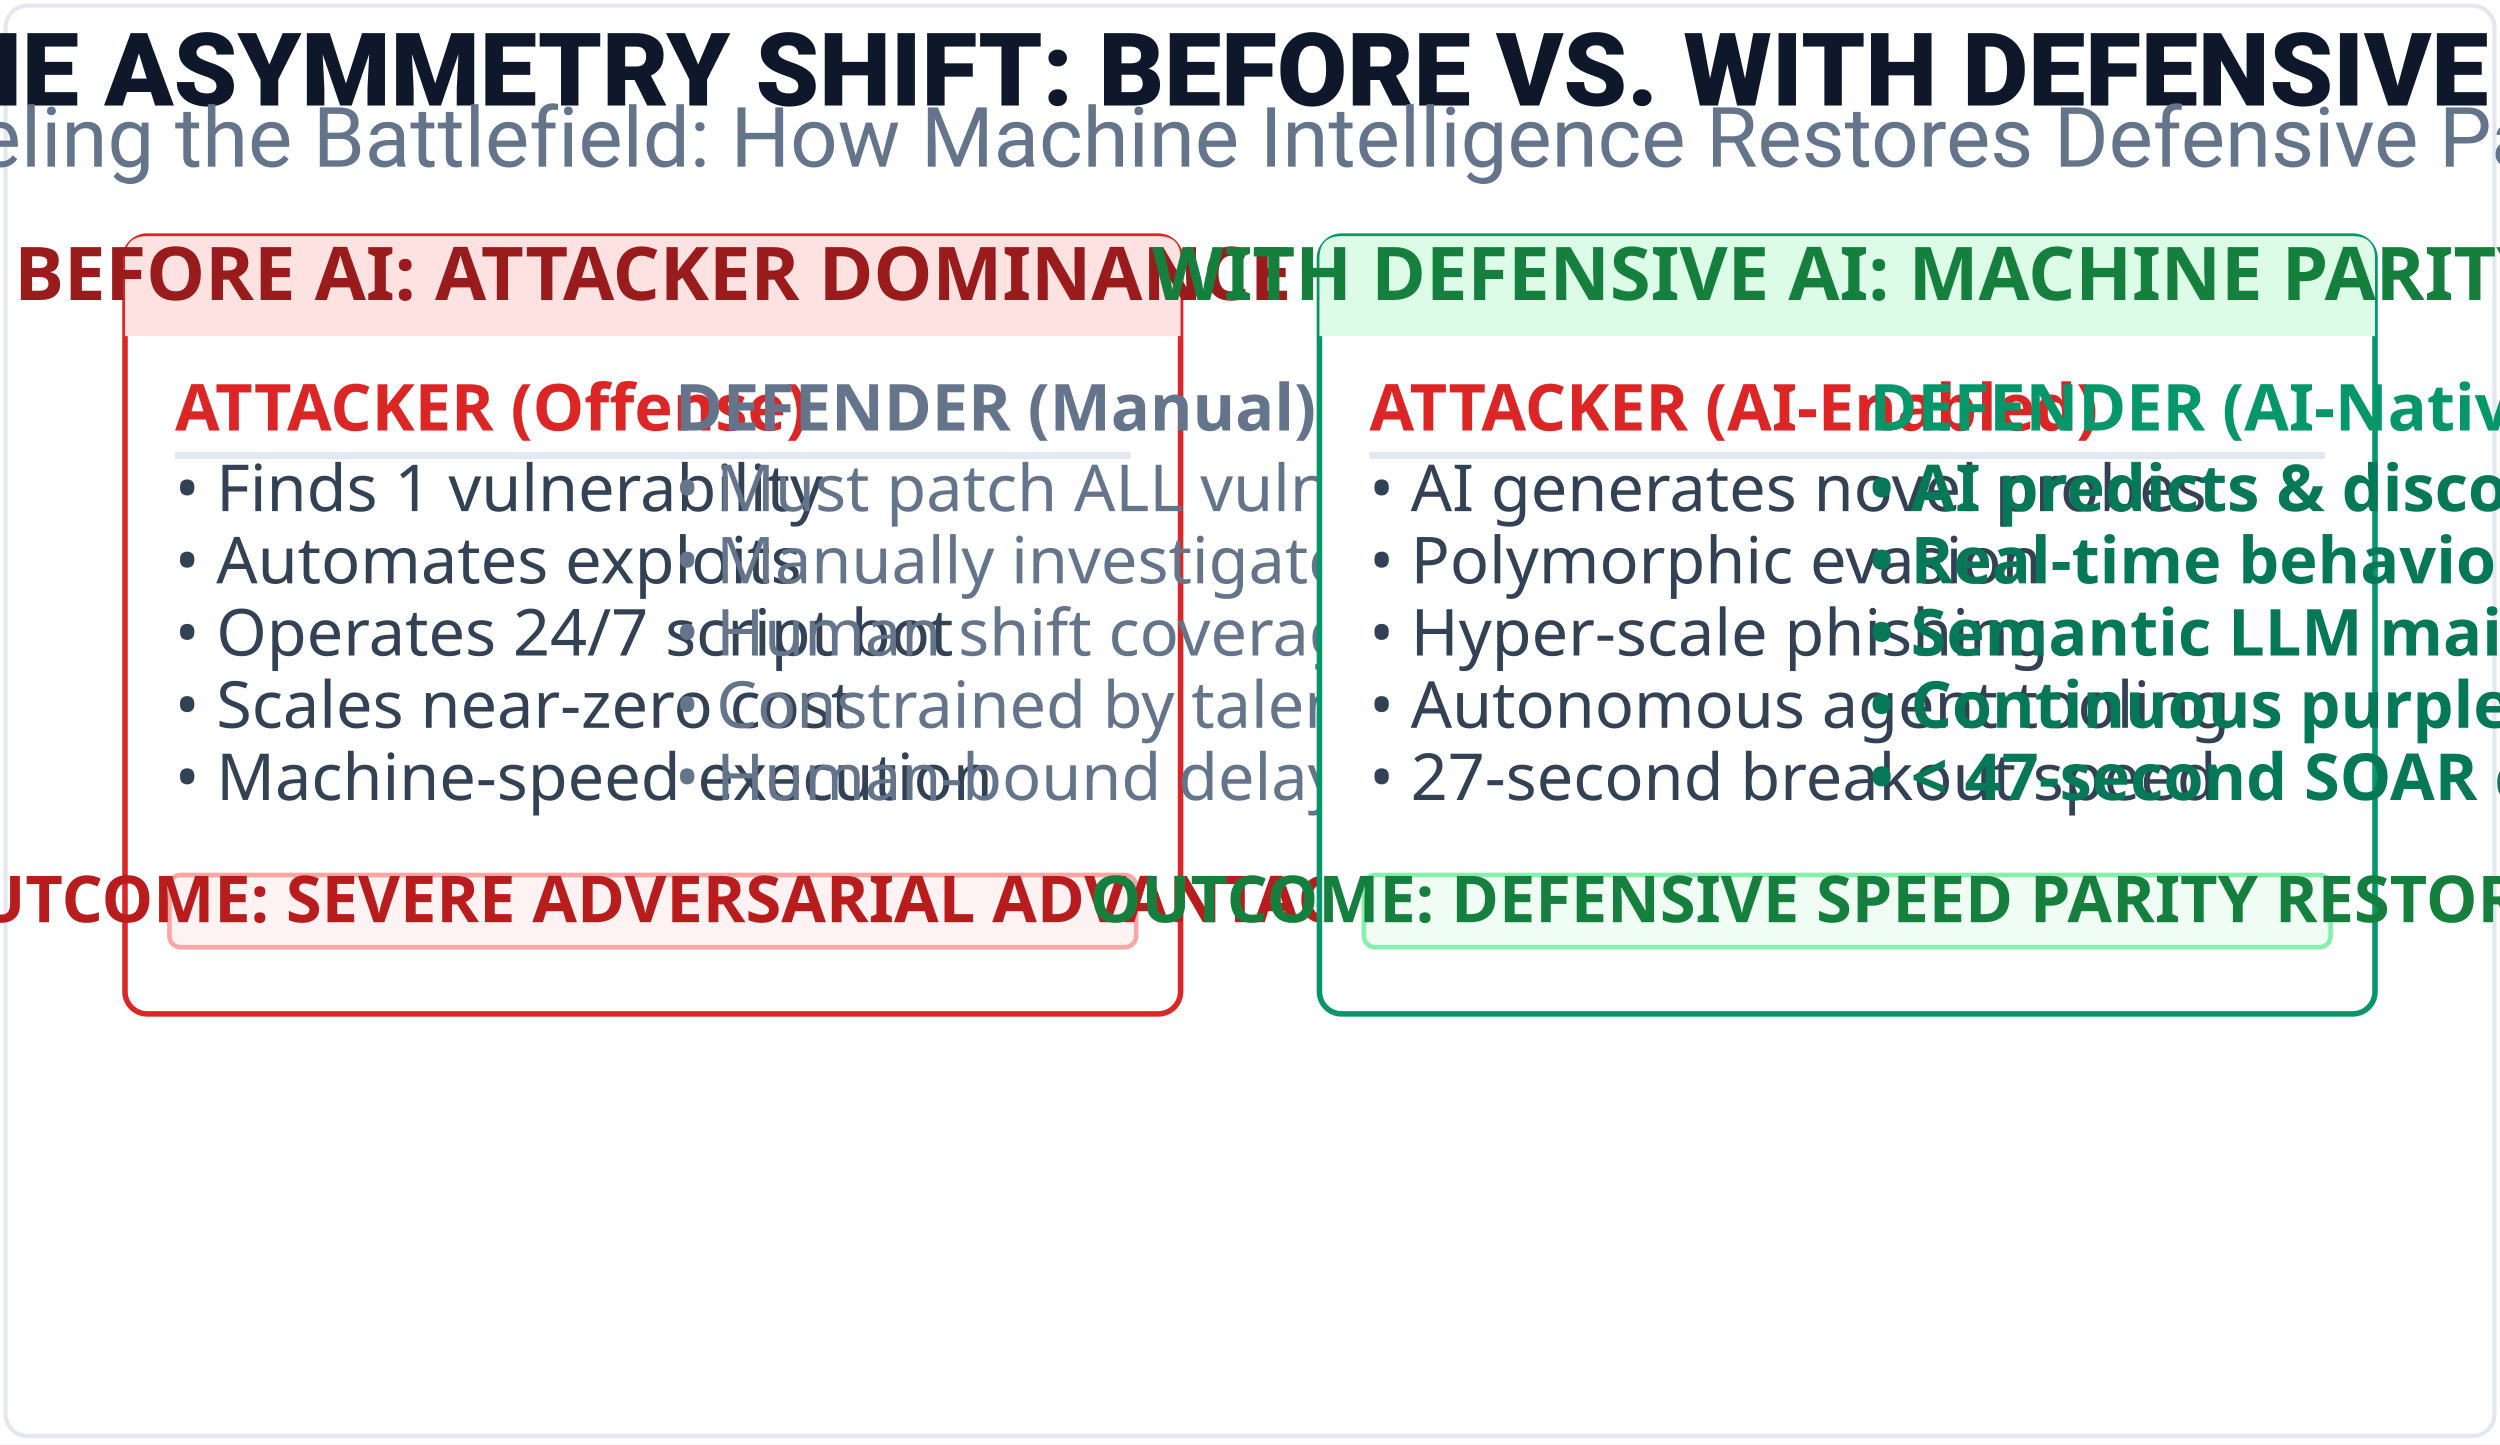
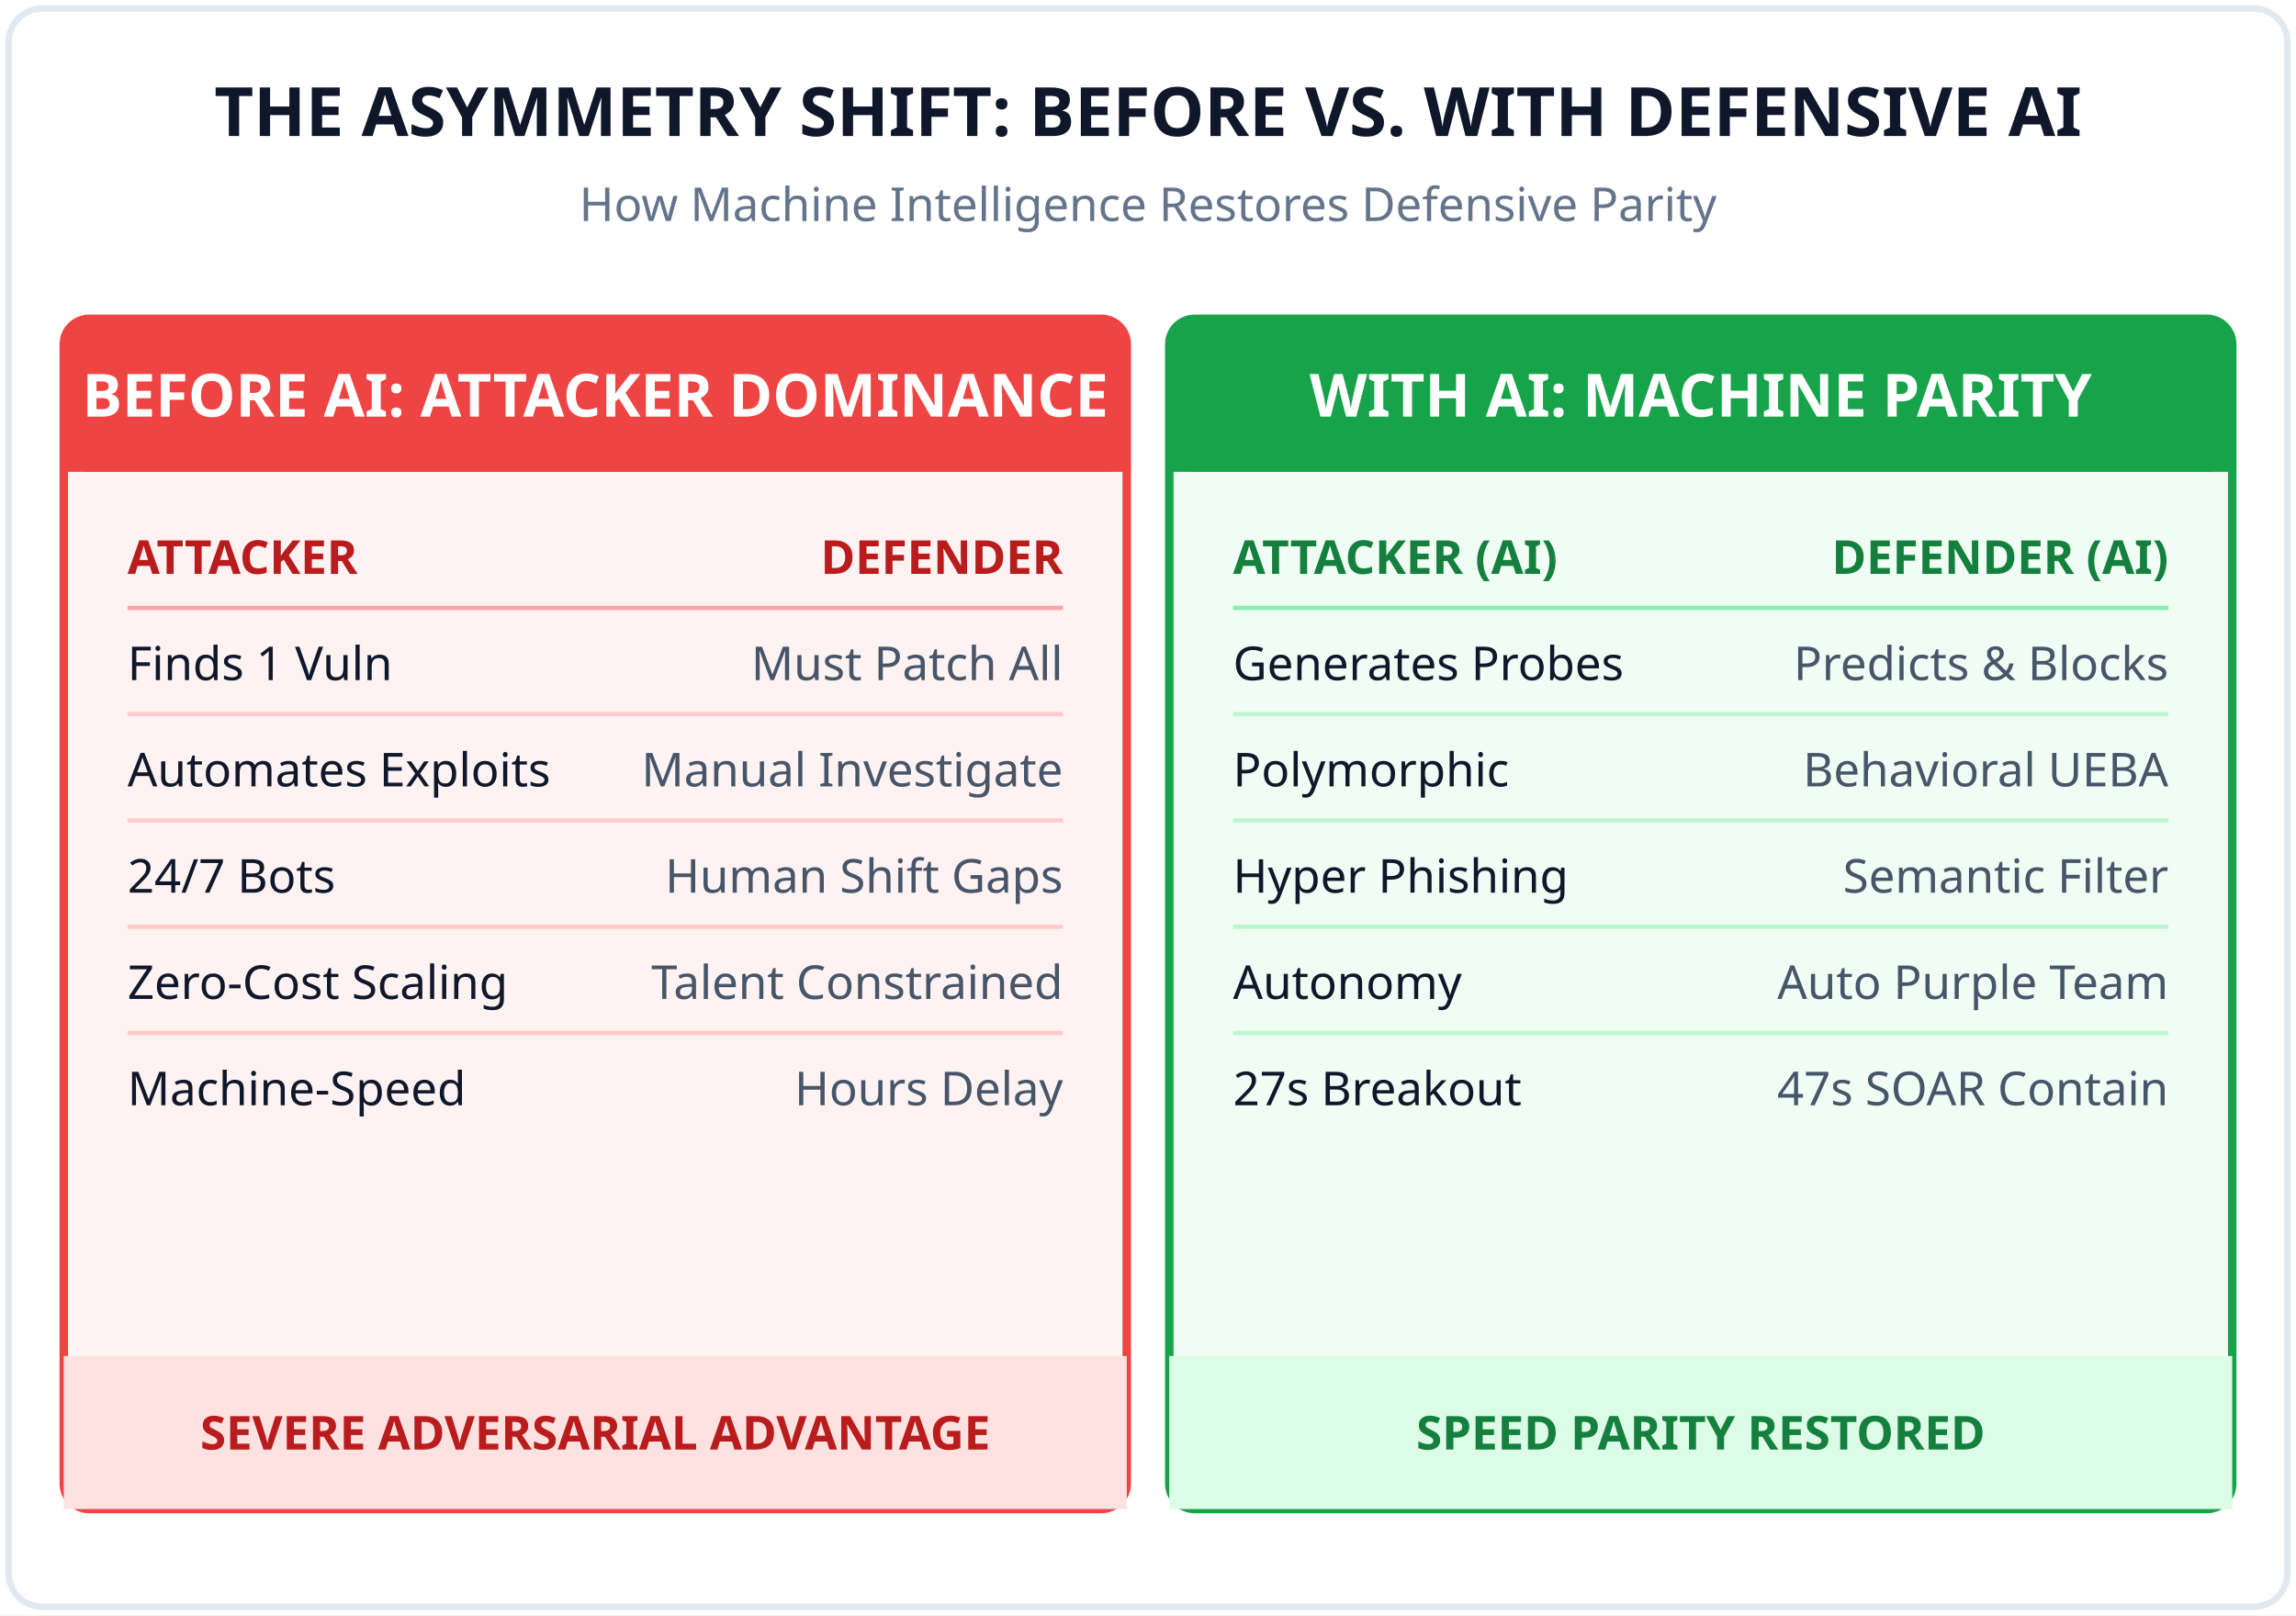
- <svg xmlns="http://www.w3.org/2000/svg" viewBox="0 0 540 312" width="100%" height="100%">
-   <rect width="540" height="312" fill="#ffffff" />
-   <rect width="537.6" height="309" x="1.2" y="1.2" fill="none" stroke="#e2e8f0" stroke-width="0.9" rx="4.8" />
-   <text x="270" y="22.8" fill="#0f172a" font-family="-apple-system, BlinkMacSystemFont, 'Segoe UI', Roboto, sans-serif" font-size="22" font-weight="800" text-anchor="middle">THE ASYMMETRY SHIFT: BEFORE VS. WITH DEFENSIVE AI</text>
-   <text x="270" y="36" fill="#64748b" font-family="-apple-system, BlinkMacSystemFont, 'Segoe UI', Roboto, sans-serif" font-size="18" text-anchor="middle">Leveling the Battlefield: How Machine Intelligence Restores Defensive Parity</text>
-   <g transform="translate(27, 51)">
-     <rect width="228" height="168" fill="#ffffff" stroke="#dc2626" stroke-width="1.2" rx="4.8" />
-     <path d="M 0 4.8 Q 0 0 4.8 0 L 223.2 0 Q 228 0 228 4.8 L 228 21.6 L 0 21.6 Z" fill="#fee2e2" />
-     <text x="114" y="13.8" fill="#991b1b" font-family="sans-serif" font-size="16" font-weight="800" text-anchor="middle">BEFORE AI: ATTACKER DOMINANCE</text>
-     <g transform="translate(10.8, 33)" font-family="sans-serif" font-size="14">
-       <text x="0" y="9" fill="#dc2626" font-weight="800">ATTACKER (Offense)</text>
-       <text x="108" y="9" fill="#64748b" font-weight="800">DEFENDER (Manual)</text>
-       <line x1="0" y1="14.4" x2="206.4" y2="14.4" stroke="#e2e8f0" stroke-width="1.5" />
-       <text x="0" y="26.4" fill="#334155">• Finds 1 vulnerability</text>
-       <text x="108" y="26.4" fill="#64748b">• Must patch ALL vulnerabilities</text>
-       <text x="0" y="42" fill="#334155">• Automates exploits</text>
-       <text x="108" y="42" fill="#64748b">• Manually investigates alerts</text>
-       <text x="0" y="57.6" fill="#334155">• Operates 24/7 script bot</text>
-       <text x="108" y="57.6" fill="#64748b">• Human shift coverage gaps</text>
-       <text x="0" y="73.2" fill="#334155">• Scales near-zero cost</text>
-       <text x="108" y="73.2" fill="#64748b">• Constrained by talent pool</text>
-       <text x="0" y="88.8" fill="#334155">• Machine-speed execution</text>
-       <text x="108" y="88.8" fill="#64748b">• Human-bound delay (hours)</text>
-     </g>
-     <rect x="9.6" y="138" width="208.8" height="15.6" fill="#fef2f2" stroke="#fca5a5" rx="2.4" />
-     <text x="114" y="148.2" fill="#b91c1c" font-family="sans-serif" font-size="14" font-weight="800" text-anchor="middle">OUTCOME: SEVERE ADVERSARIAL ADVANTAGE</text>
+ <svg xmlns="http://www.w3.org/2000/svg" viewBox="0 0 540 380" width="100%" height="100%">
+   <rect width="540" height="380" fill="#ffffff" />
+   <rect width="536" height="376" x="2" y="2" fill="none" stroke="#e2e8f0" stroke-width="1.5" rx="8" />
+   <text x="270" y="32" fill="#0f172a" font-family="'Segoe UI', sans-serif" font-size="16" font-weight="800" text-anchor="middle">THE ASYMMETRY SHIFT: BEFORE VS. WITH DEFENSIVE AI</text>
+   <text x="270" y="52" fill="#64748b" font-family="'Segoe UI', sans-serif" font-size="11" text-anchor="middle">How Machine Intelligence Restores Defensive Parity</text>
+   <g transform="translate(15, 75)">
+     <rect width="250" height="280" fill="#fef2f2" stroke="#ef4444" stroke-width="2" rx="6" />
+     <rect width="250" height="36" fill="#ef4444" rx="6" stroke="none" />
+     <rect width="250" height="10" y="26" fill="#ef4444" stroke="none" />
+     <text x="125" y="23" fill="#ffffff" font-family="'Segoe UI', sans-serif" font-size="14" font-weight="800" text-anchor="middle">BEFORE AI: ATTACKER DOMINANCE</text>
+     <text x="15" y="60" fill="#b91c1c" font-family="'Segoe UI', sans-serif" font-size="11" font-weight="800">ATTACKER</text>
+     <text x="235" y="60" fill="#b91c1c" font-family="'Segoe UI', sans-serif" font-size="11" font-weight="800" text-anchor="end">DEFENDER</text>
+     <line x1="15" y1="68" x2="235" y2="68" stroke="#fca5a5" stroke-width="1" />
+     <text x="15" y="85" fill="#0f172a" font-family="'Segoe UI', sans-serif" font-size="11">Finds 1 Vuln</text>
+     <text x="235" y="85" fill="#475569" font-family="'Segoe UI', sans-serif" font-size="11" text-anchor="end">Must Patch All</text>
+     <line x1="15" y1="93" x2="235" y2="93" stroke="#fecaca" stroke-width="1" />
+     <text x="15" y="110" fill="#0f172a" font-family="'Segoe UI', sans-serif" font-size="11">Automates Exploits</text>
+     <text x="235" y="110" fill="#475569" font-family="'Segoe UI', sans-serif" font-size="11" text-anchor="end">Manual Investigate</text>
+     <line x1="15" y1="118" x2="235" y2="118" stroke="#fecaca" stroke-width="1" />
+     <text x="15" y="135" fill="#0f172a" font-family="'Segoe UI', sans-serif" font-size="11">24/7 Bots</text>
+     <text x="235" y="135" fill="#475569" font-family="'Segoe UI', sans-serif" font-size="11" text-anchor="end">Human Shift Gaps</text>
+     <line x1="15" y1="143" x2="235" y2="143" stroke="#fecaca" stroke-width="1" />
+     <text x="15" y="160" fill="#0f172a" font-family="'Segoe UI', sans-serif" font-size="11">Zero-Cost Scaling</text>
+     <text x="235" y="160" fill="#475569" font-family="'Segoe UI', sans-serif" font-size="11" text-anchor="end">Talent Constrained</text>
+     <line x1="15" y1="168" x2="235" y2="168" stroke="#fecaca" stroke-width="1" />
+     <text x="15" y="185" fill="#0f172a" font-family="'Segoe UI', sans-serif" font-size="11">Machine-Speed</text>
+     <text x="235" y="185" fill="#475569" font-family="'Segoe UI', sans-serif" font-size="11" text-anchor="end">Hours Delay</text>
+     <rect x="0" y="244" width="250" height="36" fill="#fee2e2" rx="0" ry="0" />
+     <text x="125" y="266" fill="#b91c1c" font-family="'Segoe UI', sans-serif" font-size="11" font-weight="800" text-anchor="middle">SEVERE ADVERSARIAL ADVANTAGE</text>
  </g>
-   <g transform="translate(285, 51)">
-     <rect width="228" height="168" fill="#ffffff" stroke="#059669" stroke-width="1.2" rx="4.8" />
-     <path d="M 0 4.8 Q 0 0 4.8 0 L 223.2 0 Q 228 0 228 4.8 L 228 21.6 L 0 21.6 Z" fill="#dcfce7" />
-     <text x="114" y="13.8" fill="#15803d" font-family="sans-serif" font-size="16" font-weight="800" text-anchor="middle">WITH DEFENSIVE AI: MACHINE PARITY</text>
-     <g transform="translate(10.8, 33)" font-family="sans-serif" font-size="14">
-       <text x="0" y="9" fill="#dc2626" font-weight="800">ATTACKER (AI-Enabled)</text>
-       <text x="108" y="9" fill="#059669" font-weight="800">DEFENDER (AI-Native)</text>
-       <line x1="0" y1="14.4" x2="206.4" y2="14.4" stroke="#e2e8f0" stroke-width="1.5" />
-       <text x="0" y="26.4" fill="#334155">• AI generates novel probes</text>
-       <text x="108" y="26.4" fill="#047857" font-weight="600">• AI predicts &amp; discovers first</text>
-       <text x="0" y="42" fill="#334155">• Polymorphic evasion</text>
-       <text x="108" y="42" fill="#047857" font-weight="600">• Real-time behavioral UEBA</text>
-       <text x="0" y="57.6" fill="#334155">• Hyper-scale phishing</text>
-       <text x="108" y="57.6" fill="#047857" font-weight="600">• Semantic LLM mail defense</text>
-       <text x="0" y="73.2" fill="#334155">• Autonomous agent tooling</text>
-       <text x="108" y="73.2" fill="#047857" font-weight="600">• Continuous purple team loops</text>
-       <text x="0" y="88.8" fill="#334155">• 27-second breakout speed</text>
-       <text x="108" y="88.8" fill="#047857" font-weight="600">• &lt; 47-second SOAR containment</text>
-     </g>
-     <rect x="9.6" y="138" width="208.8" height="15.6" fill="#f0fdf4" stroke="#86efac" rx="2.4" />
-     <text x="114" y="148.2" fill="#15803d" font-family="sans-serif" font-size="14" font-weight="800" text-anchor="middle">OUTCOME: DEFENSIVE SPEED PARITY RESTORED</text>
+   <g transform="translate(275, 75)">
+     <rect width="250" height="280" fill="#f0fdf4" stroke="#16a34a" stroke-width="2" rx="6" />
+     <rect width="250" height="36" fill="#16a34a" rx="6" stroke="none" />
+     <rect width="250" height="10" y="26" fill="#16a34a" stroke="none" />
+     <text x="125" y="23" fill="#ffffff" font-family="'Segoe UI', sans-serif" font-size="14" font-weight="800" text-anchor="middle">WITH AI: MACHINE PARITY</text>
+     <text x="15" y="60" fill="#15803d" font-family="'Segoe UI', sans-serif" font-size="11" font-weight="800">ATTACKER (AI)</text>
+     <text x="235" y="60" fill="#15803d" font-family="'Segoe UI', sans-serif" font-size="11" font-weight="800" text-anchor="end">DEFENDER (AI)</text>
+     <line x1="15" y1="68" x2="235" y2="68" stroke="#86efac" stroke-width="1" />
+     <text x="15" y="85" fill="#0f172a" font-family="'Segoe UI', sans-serif" font-size="11">Generates Probes</text>
+     <text x="235" y="85" fill="#475569" font-family="'Segoe UI', sans-serif" font-size="11" text-anchor="end">Predicts &amp; Blocks</text>
+     <line x1="15" y1="93" x2="235" y2="93" stroke="#bbf7d0" stroke-width="1" />
+     <text x="15" y="110" fill="#0f172a" font-family="'Segoe UI', sans-serif" font-size="11">Polymorphic</text>
+     <text x="235" y="110" fill="#475569" font-family="'Segoe UI', sans-serif" font-size="11" text-anchor="end">Behavioral UEBA</text>
+     <line x1="15" y1="118" x2="235" y2="118" stroke="#bbf7d0" stroke-width="1" />
+     <text x="15" y="135" fill="#0f172a" font-family="'Segoe UI', sans-serif" font-size="11">Hyper Phishing</text>
+     <text x="235" y="135" fill="#475569" font-family="'Segoe UI', sans-serif" font-size="11" text-anchor="end">Semantic Filter</text>
+     <line x1="15" y1="143" x2="235" y2="143" stroke="#bbf7d0" stroke-width="1" />
+     <text x="15" y="160" fill="#0f172a" font-family="'Segoe UI', sans-serif" font-size="11">Autonomy</text>
+     <text x="235" y="160" fill="#475569" font-family="'Segoe UI', sans-serif" font-size="11" text-anchor="end">Auto Purple Team</text>
+     <line x1="15" y1="168" x2="235" y2="168" stroke="#bbf7d0" stroke-width="1" />
+     <text x="15" y="185" fill="#0f172a" font-family="'Segoe UI', sans-serif" font-size="11">27s Breakout</text>
+     <text x="235" y="185" fill="#475569" font-family="'Segoe UI', sans-serif" font-size="11" text-anchor="end">47s SOAR Contain</text>
+     <rect x="0" y="244" width="250" height="36" fill="#dcfce7" rx="0" ry="0" />
+     <text x="125" y="266" fill="#15803d" font-family="'Segoe UI', sans-serif" font-size="11" font-weight="800" text-anchor="middle">SPEED PARITY RESTORED</text>
  </g>
</svg>
